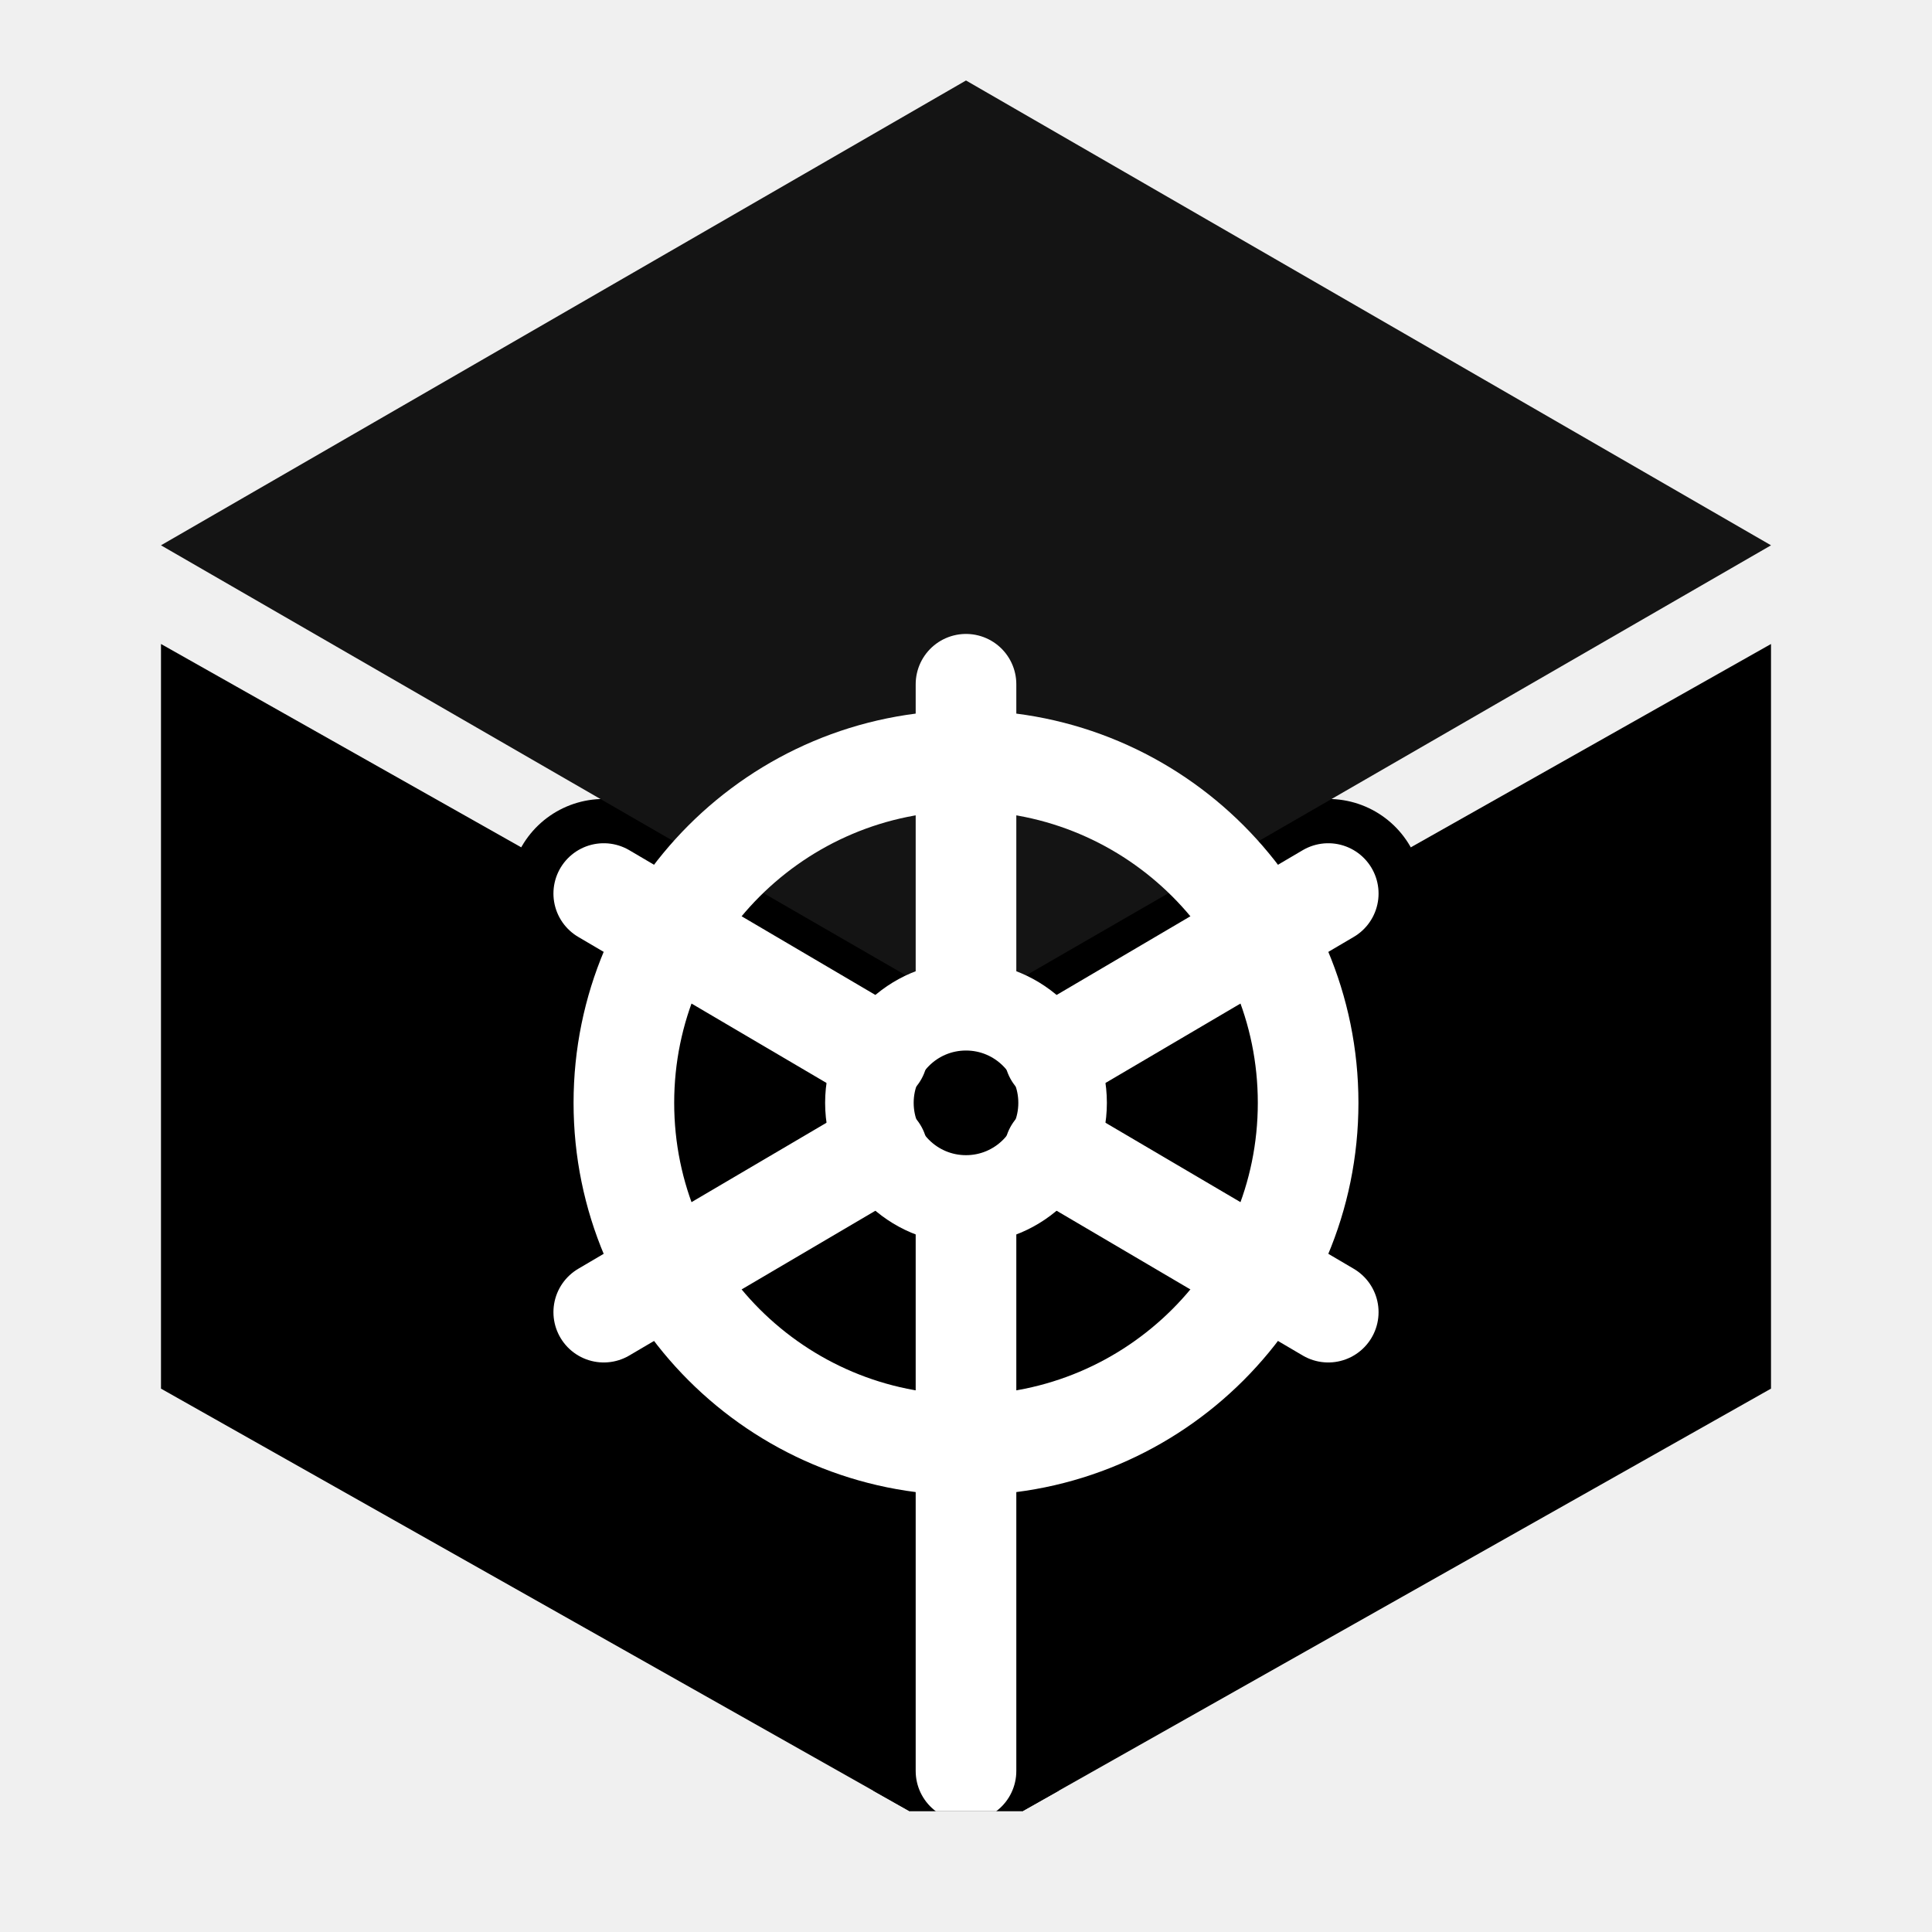
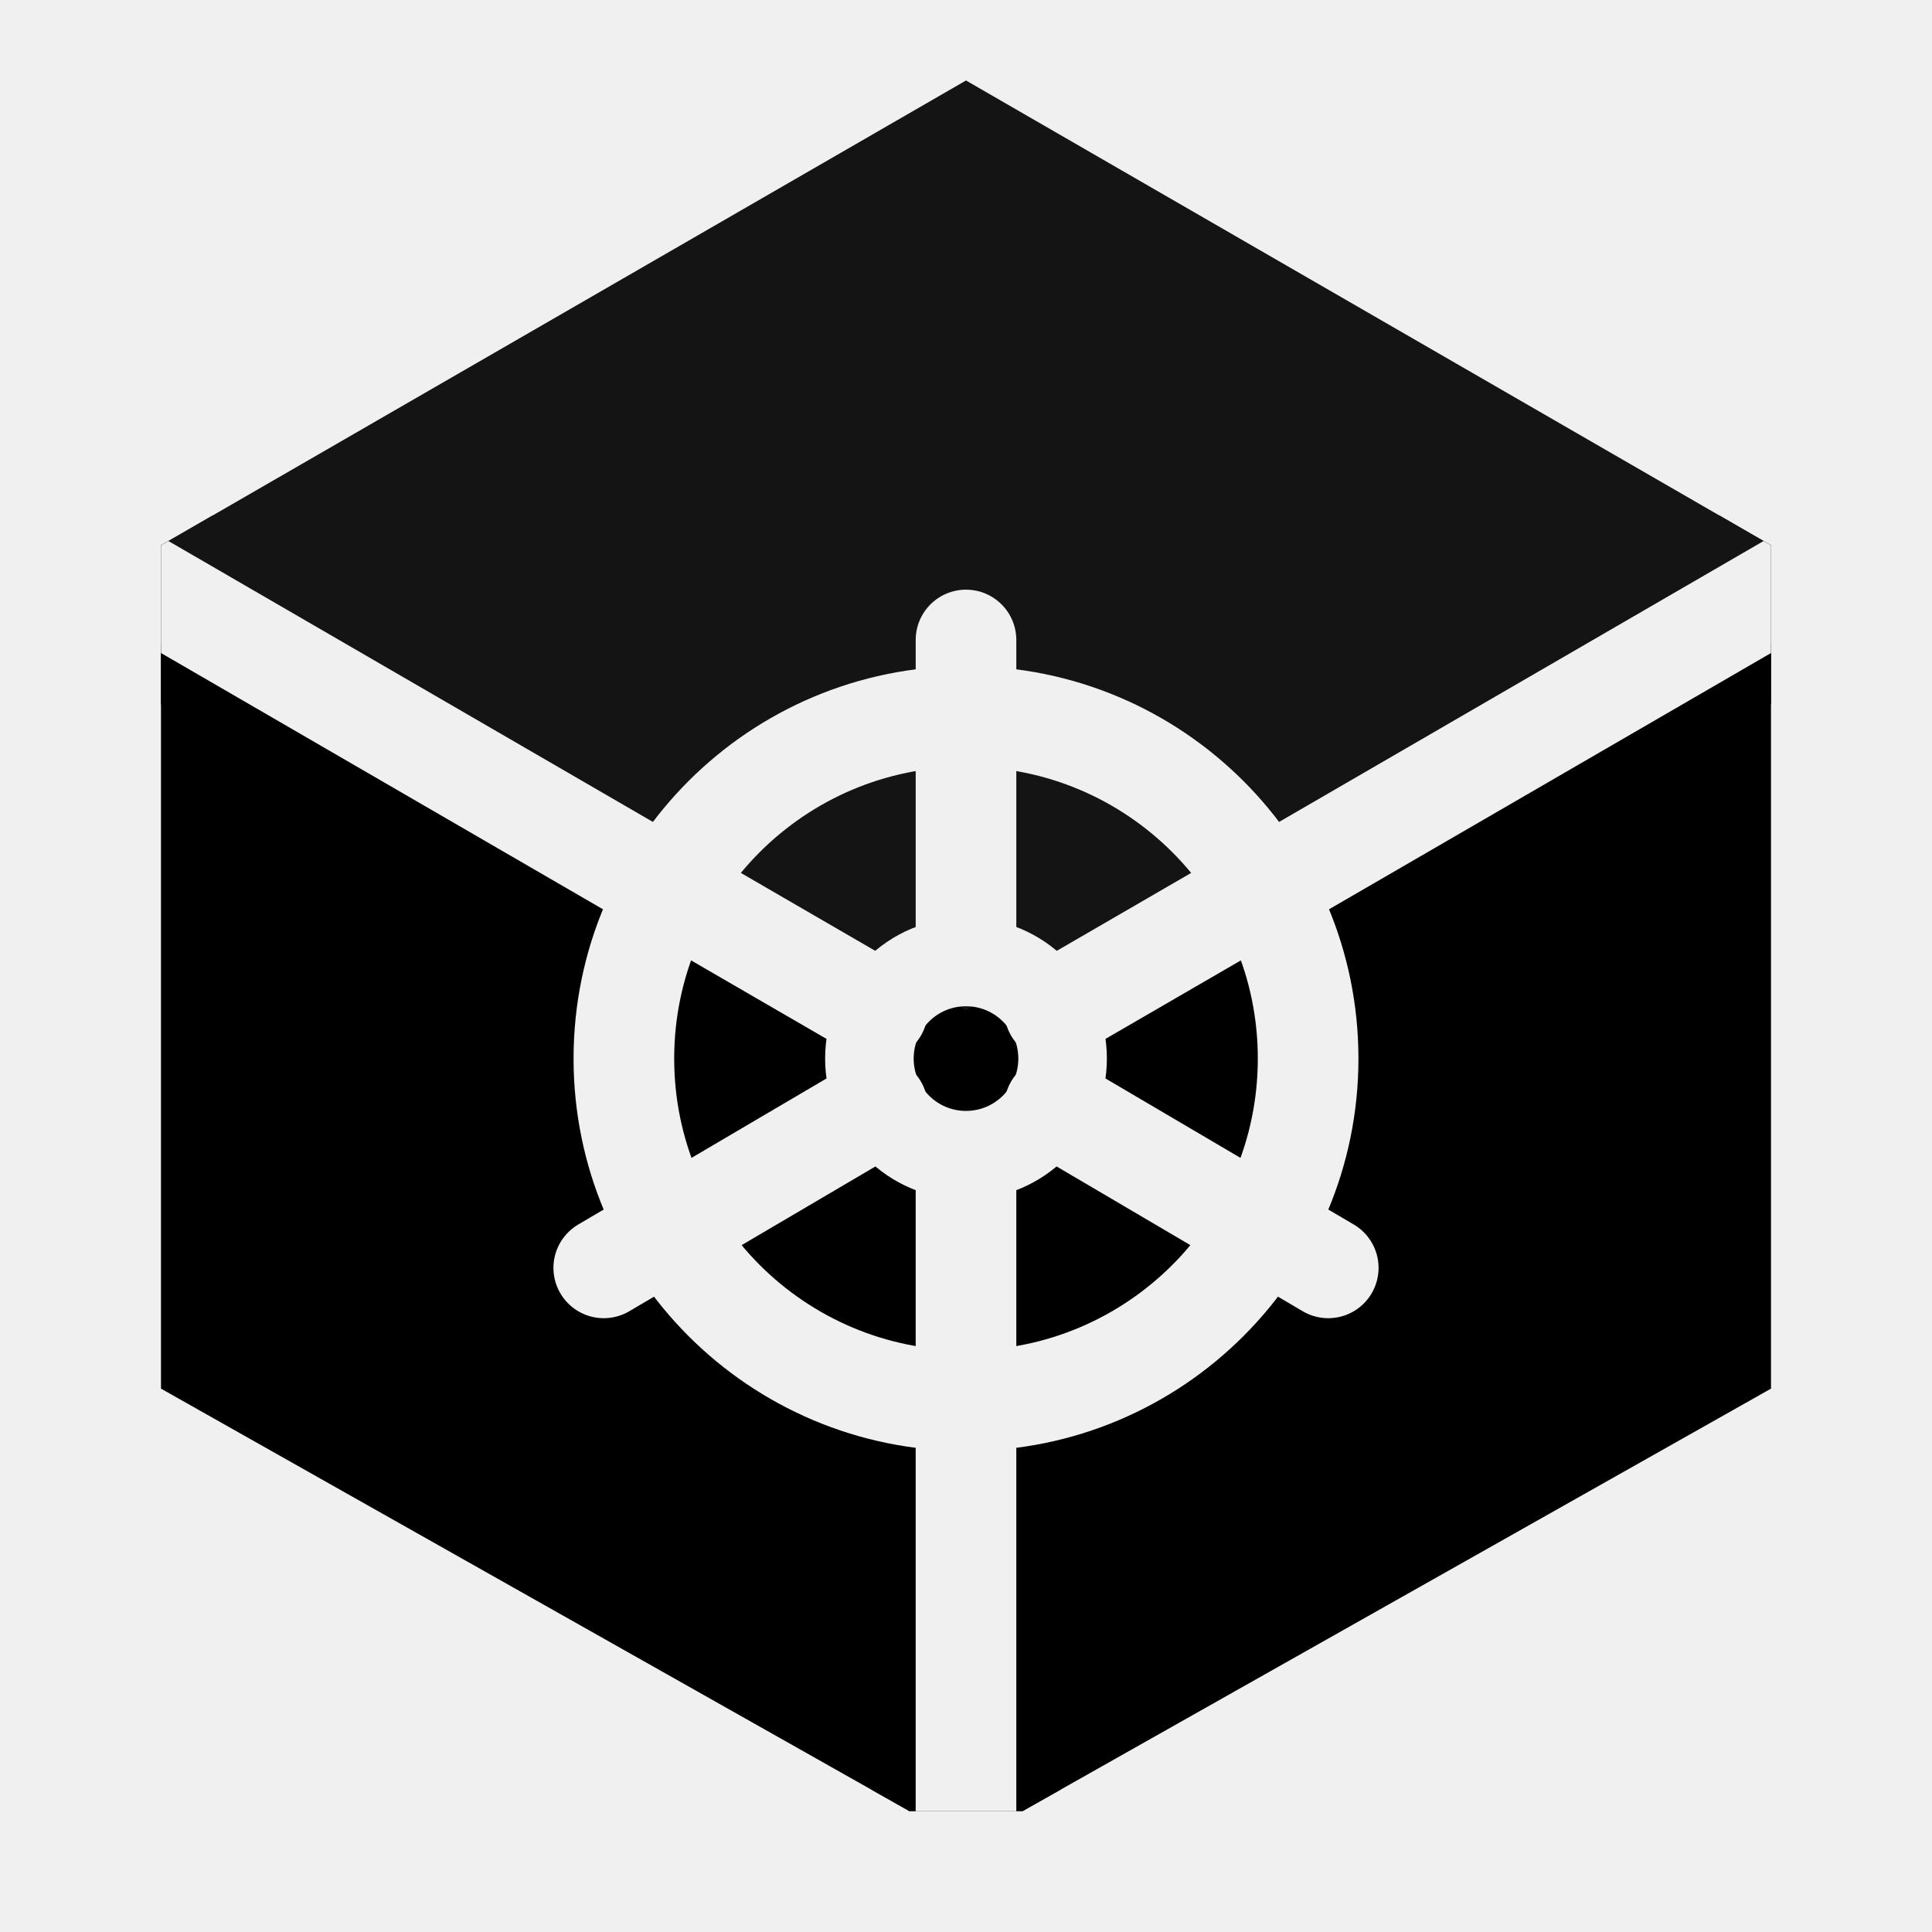
<svg xmlns="http://www.w3.org/2000/svg" viewBox="0 0 24 24" role="img" aria-labelledby="operator-title operator-desc">
  <clipPath id="operator-cube">
    <path d="M 12 1 L 22 6.774 L 22 17.25 L 12.7 22.5 L 11.3 22.5 L 2 17.25 L 2 6.774 Z" />
  </clipPath>
-   <path d="M 12 1 L 22 6.774 L 12 12.547 L 2 6.774 Z" fill="currentColor" />
-   <path d="M 2 8 L 11.3 13.25 L 11.3 22.5 L 2 17.25 Z" fill="currentColor" />
-   <path d="M 12.7 13.25 L 22 8 L 22 17.25 L 12.7 22.5 Z" fill="currentColor" />
-   <g clip-path="url(#operator-cube)">
-     <circle cx="12" cy="13.7" r="4.25" fill="currentColor" stroke="currentColor" stroke-width="2.35" stroke-linejoin="round" />
-     <circle cx="12" cy="13.7" r="1.2" fill="currentColor" stroke="currentColor" stroke-width="2.2" stroke-linejoin="round" />
-     <path d="M 12 8.5 V 12.4 M 12 15 V 22 M 7.5 11.1 L 10.9 13.1 M 13.1 14.3 L 16.5 16.3 M 7.5 16.3 L 10.9 14.3 M 13.1 13.1 L 16.5 11.1" fill="currentColor" stroke="currentColor" stroke-width="2.35" stroke-linecap="round" stroke-linejoin="round" />
-   </g>
-   <path d="M 12 1 L 22 6.774 L 12 12.547 L 2 6.774 Z" fill="#fff" opacity="0.08" />
-   <path d="M 2 8 L 11.3 13.25 L 11.3 22.5 L 2 17.25 Z" fill="#000" opacity="0.10" />
-   <g clip-path="url(#operator-cube)">
-     <circle cx="12" cy="13.7" r="4.25" fill="none" stroke="#fff" stroke-width="1.25" />
-     <circle cx="12" cy="13.7" r="1.2" fill="none" stroke="#fff" stroke-width="1.1" />
-     <path d="M 12 8.5 V 12.4 M 12 15 V 22 M 7.5 11.1 L 10.9 13.1 M 13.1 14.3 L 16.5 16.3 M 7.5 16.3 L 10.9 14.3 M 13.1 13.1 L 16.5 11.1" fill="none" stroke="#fff" stroke-width="1.25" stroke-linecap="round" />
+   <mask id="operator-knockout" maskUnits="userSpaceOnUse" x="0" y="0" width="24" height="24">
+     <rect width="24" height="24" fill="#fff" />
+     <g clip-path="url(#operator-cube)">
+       <circle cx="12" cy="13.15" r="4.25" fill="none" stroke="#000" stroke-width="1.25" />
+       <circle cx="12" cy="13.15" r="1.2" fill="none" stroke="#000" stroke-width="1.1" />
+       <path d="M 12 7.95 V 11.85 M 12 14.45 V 23 M 1 6.81 L 10.9 12.55 M 13.1 13.75 L 16.5 15.75 M 7.5 15.75 L 10.9 13.75 M 13.1 12.55 L 23 6.81" fill="none" stroke="#000" stroke-width="1.25" stroke-linecap="round" />
+     </g>
+   </mask>
+   <g mask="url(#operator-knockout)">
+     <path d="M 12 1 L 22 6.774 L 12 12.547 L 2 6.774 Z" fill="currentColor" />
+     <path d="M 2 8 L 11.3 13.25 L 11.3 22.5 L 2 17.25 Z" fill="currentColor" />
+     <path d="M 12.7 13.25 L 22 8 L 22 17.25 L 12.7 22.5 Z" fill="currentColor" />
+     <g clip-path="url(#operator-cube)">
+       <circle cx="12" cy="13.15" r="4.25" fill="currentColor" stroke="currentColor" stroke-width="2.35" stroke-linejoin="round" />
+       <circle cx="12" cy="13.15" r="1.2" fill="currentColor" stroke="currentColor" stroke-width="2.2" stroke-linejoin="round" />
+       <path d="M 12 7.95 V 11.85 M 12 14.45 V 23 M 1 6.81 L 10.9 12.55 M 13.1 13.75 L 16.5 15.75 M 7.5 15.75 L 10.9 13.75 M 13.1 12.55 L 23 6.81" fill="currentColor" stroke="currentColor" stroke-width="2.35" stroke-linecap="round" stroke-linejoin="round" />
+     </g>
+     <path d="M 12 1 L 22 6.774 L 12 12.547 L 2 6.774 Z" fill="#fff" opacity="0.08" />
+     <path d="M 2 8 L 11.3 13.25 L 11.3 22.5 L 2 17.25 Z" fill="#000" opacity="0.10" />
  </g>
</svg>
